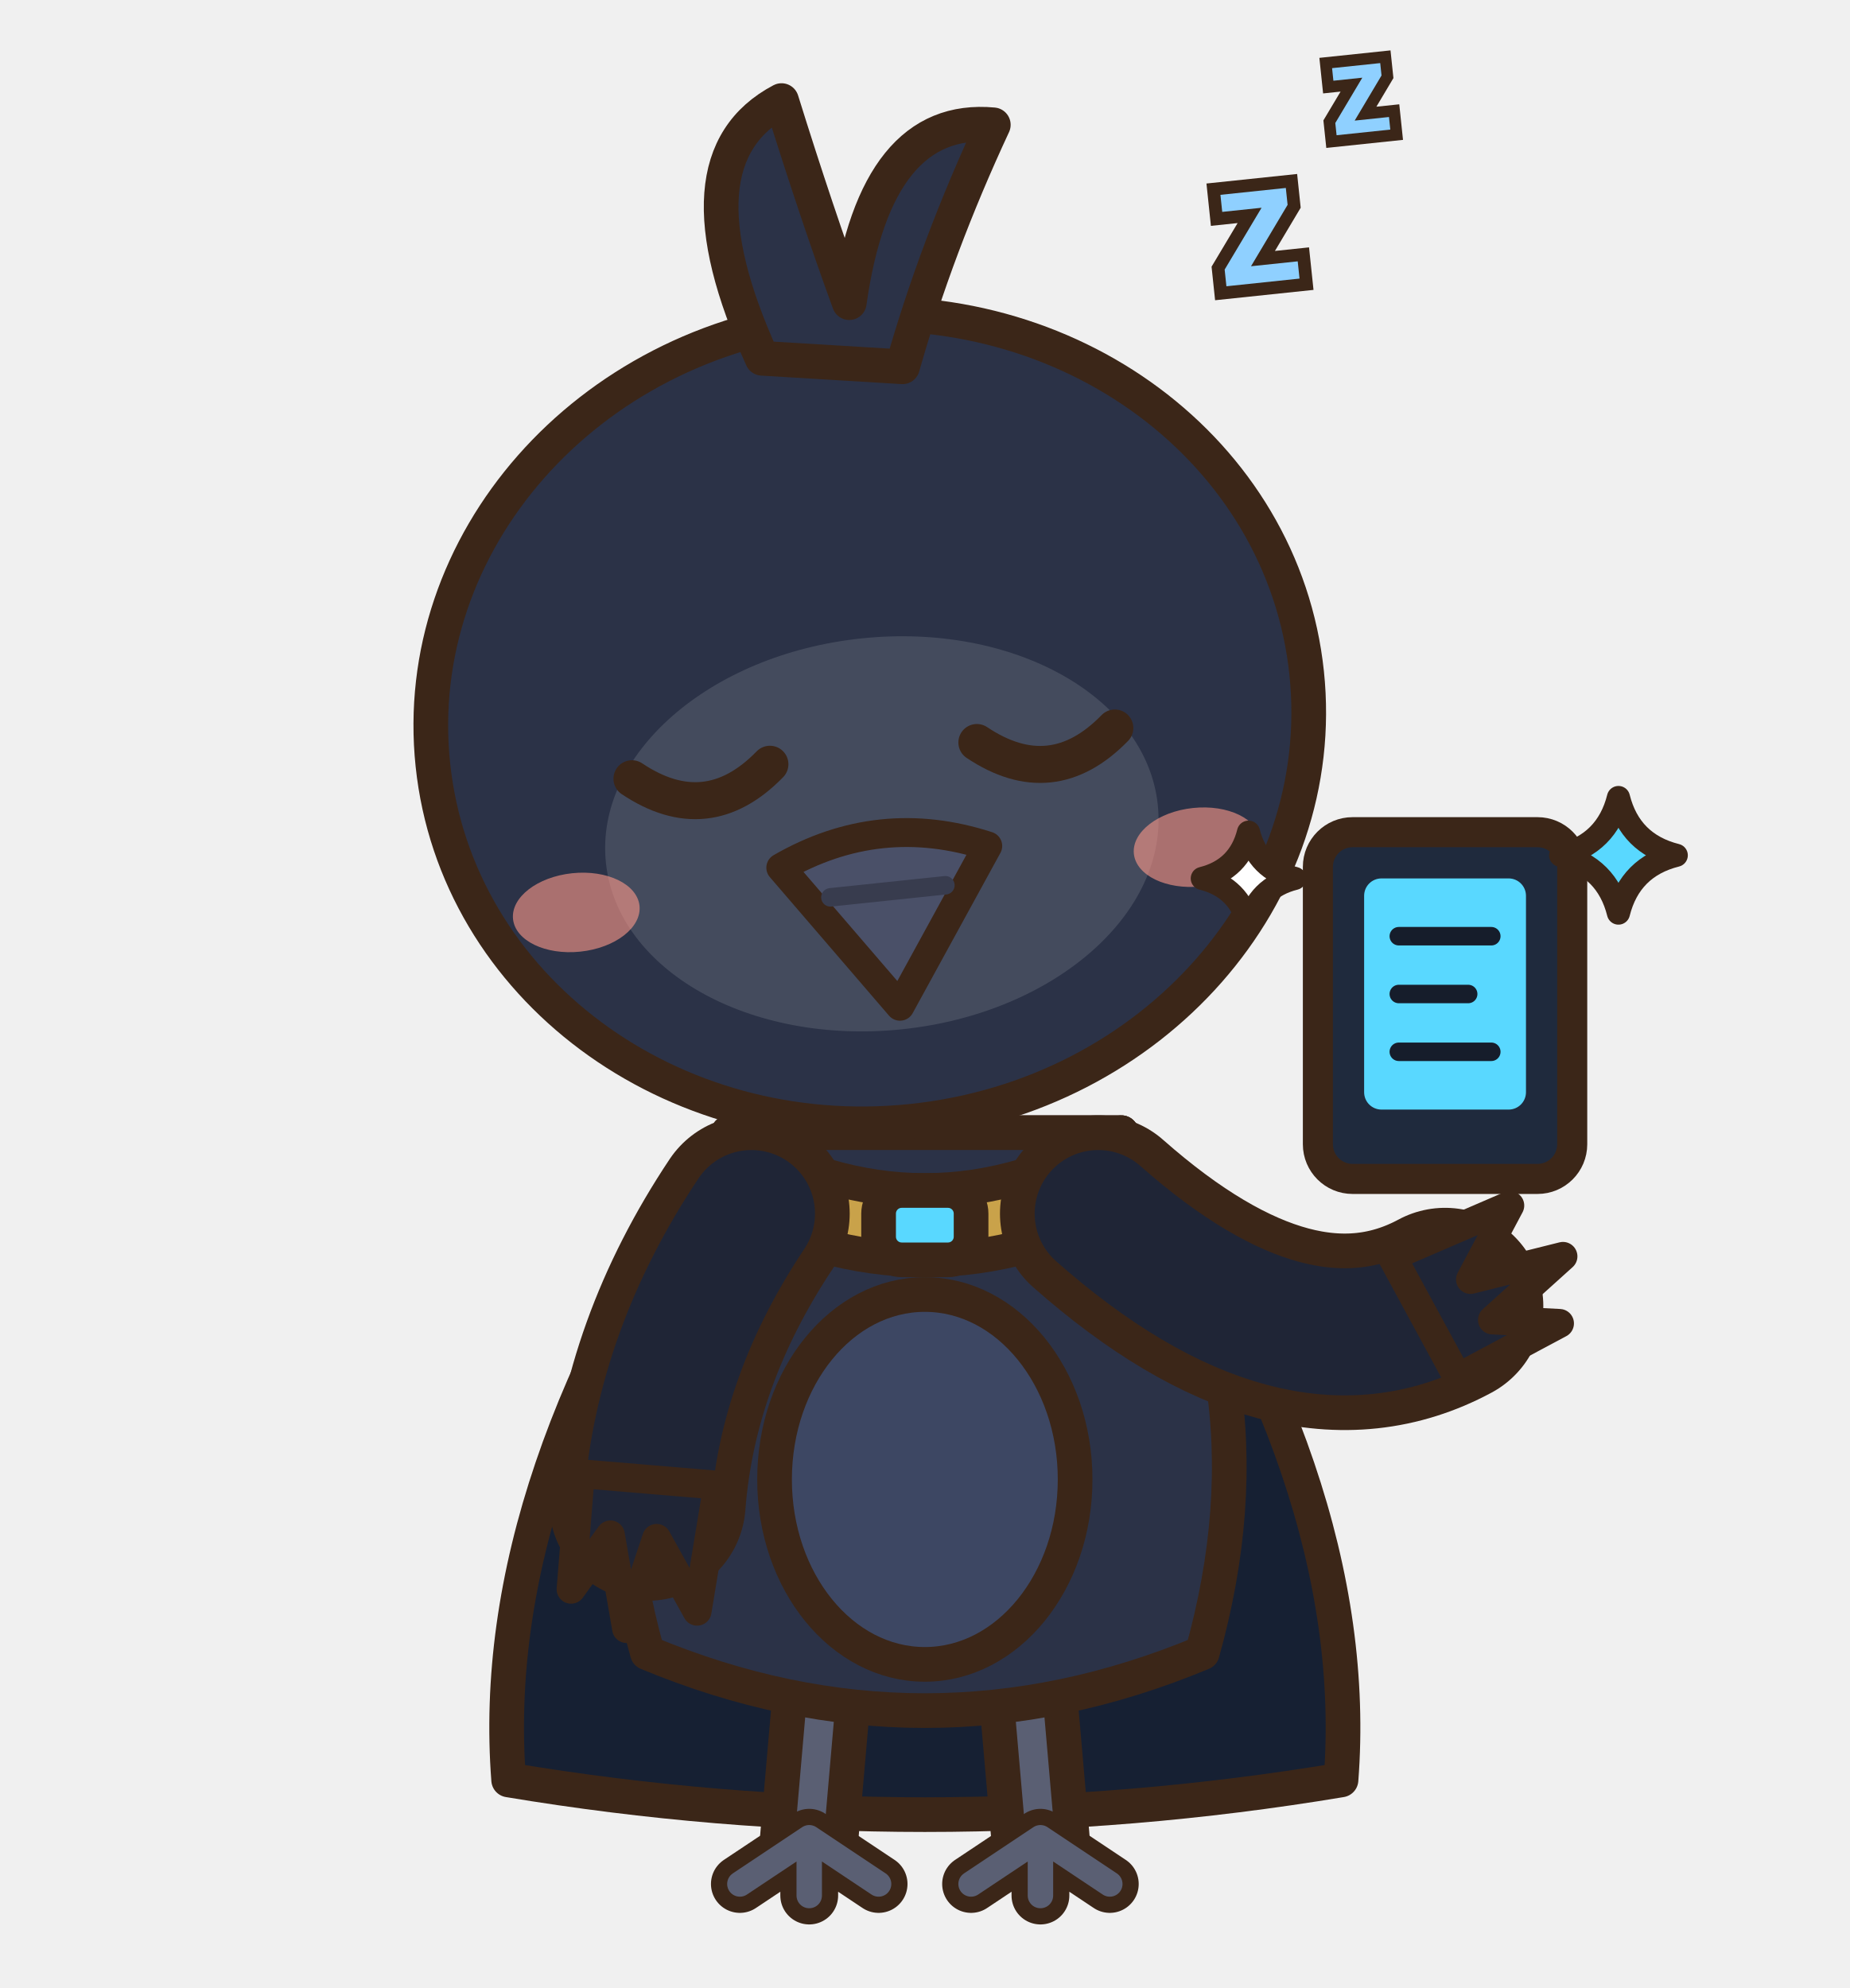
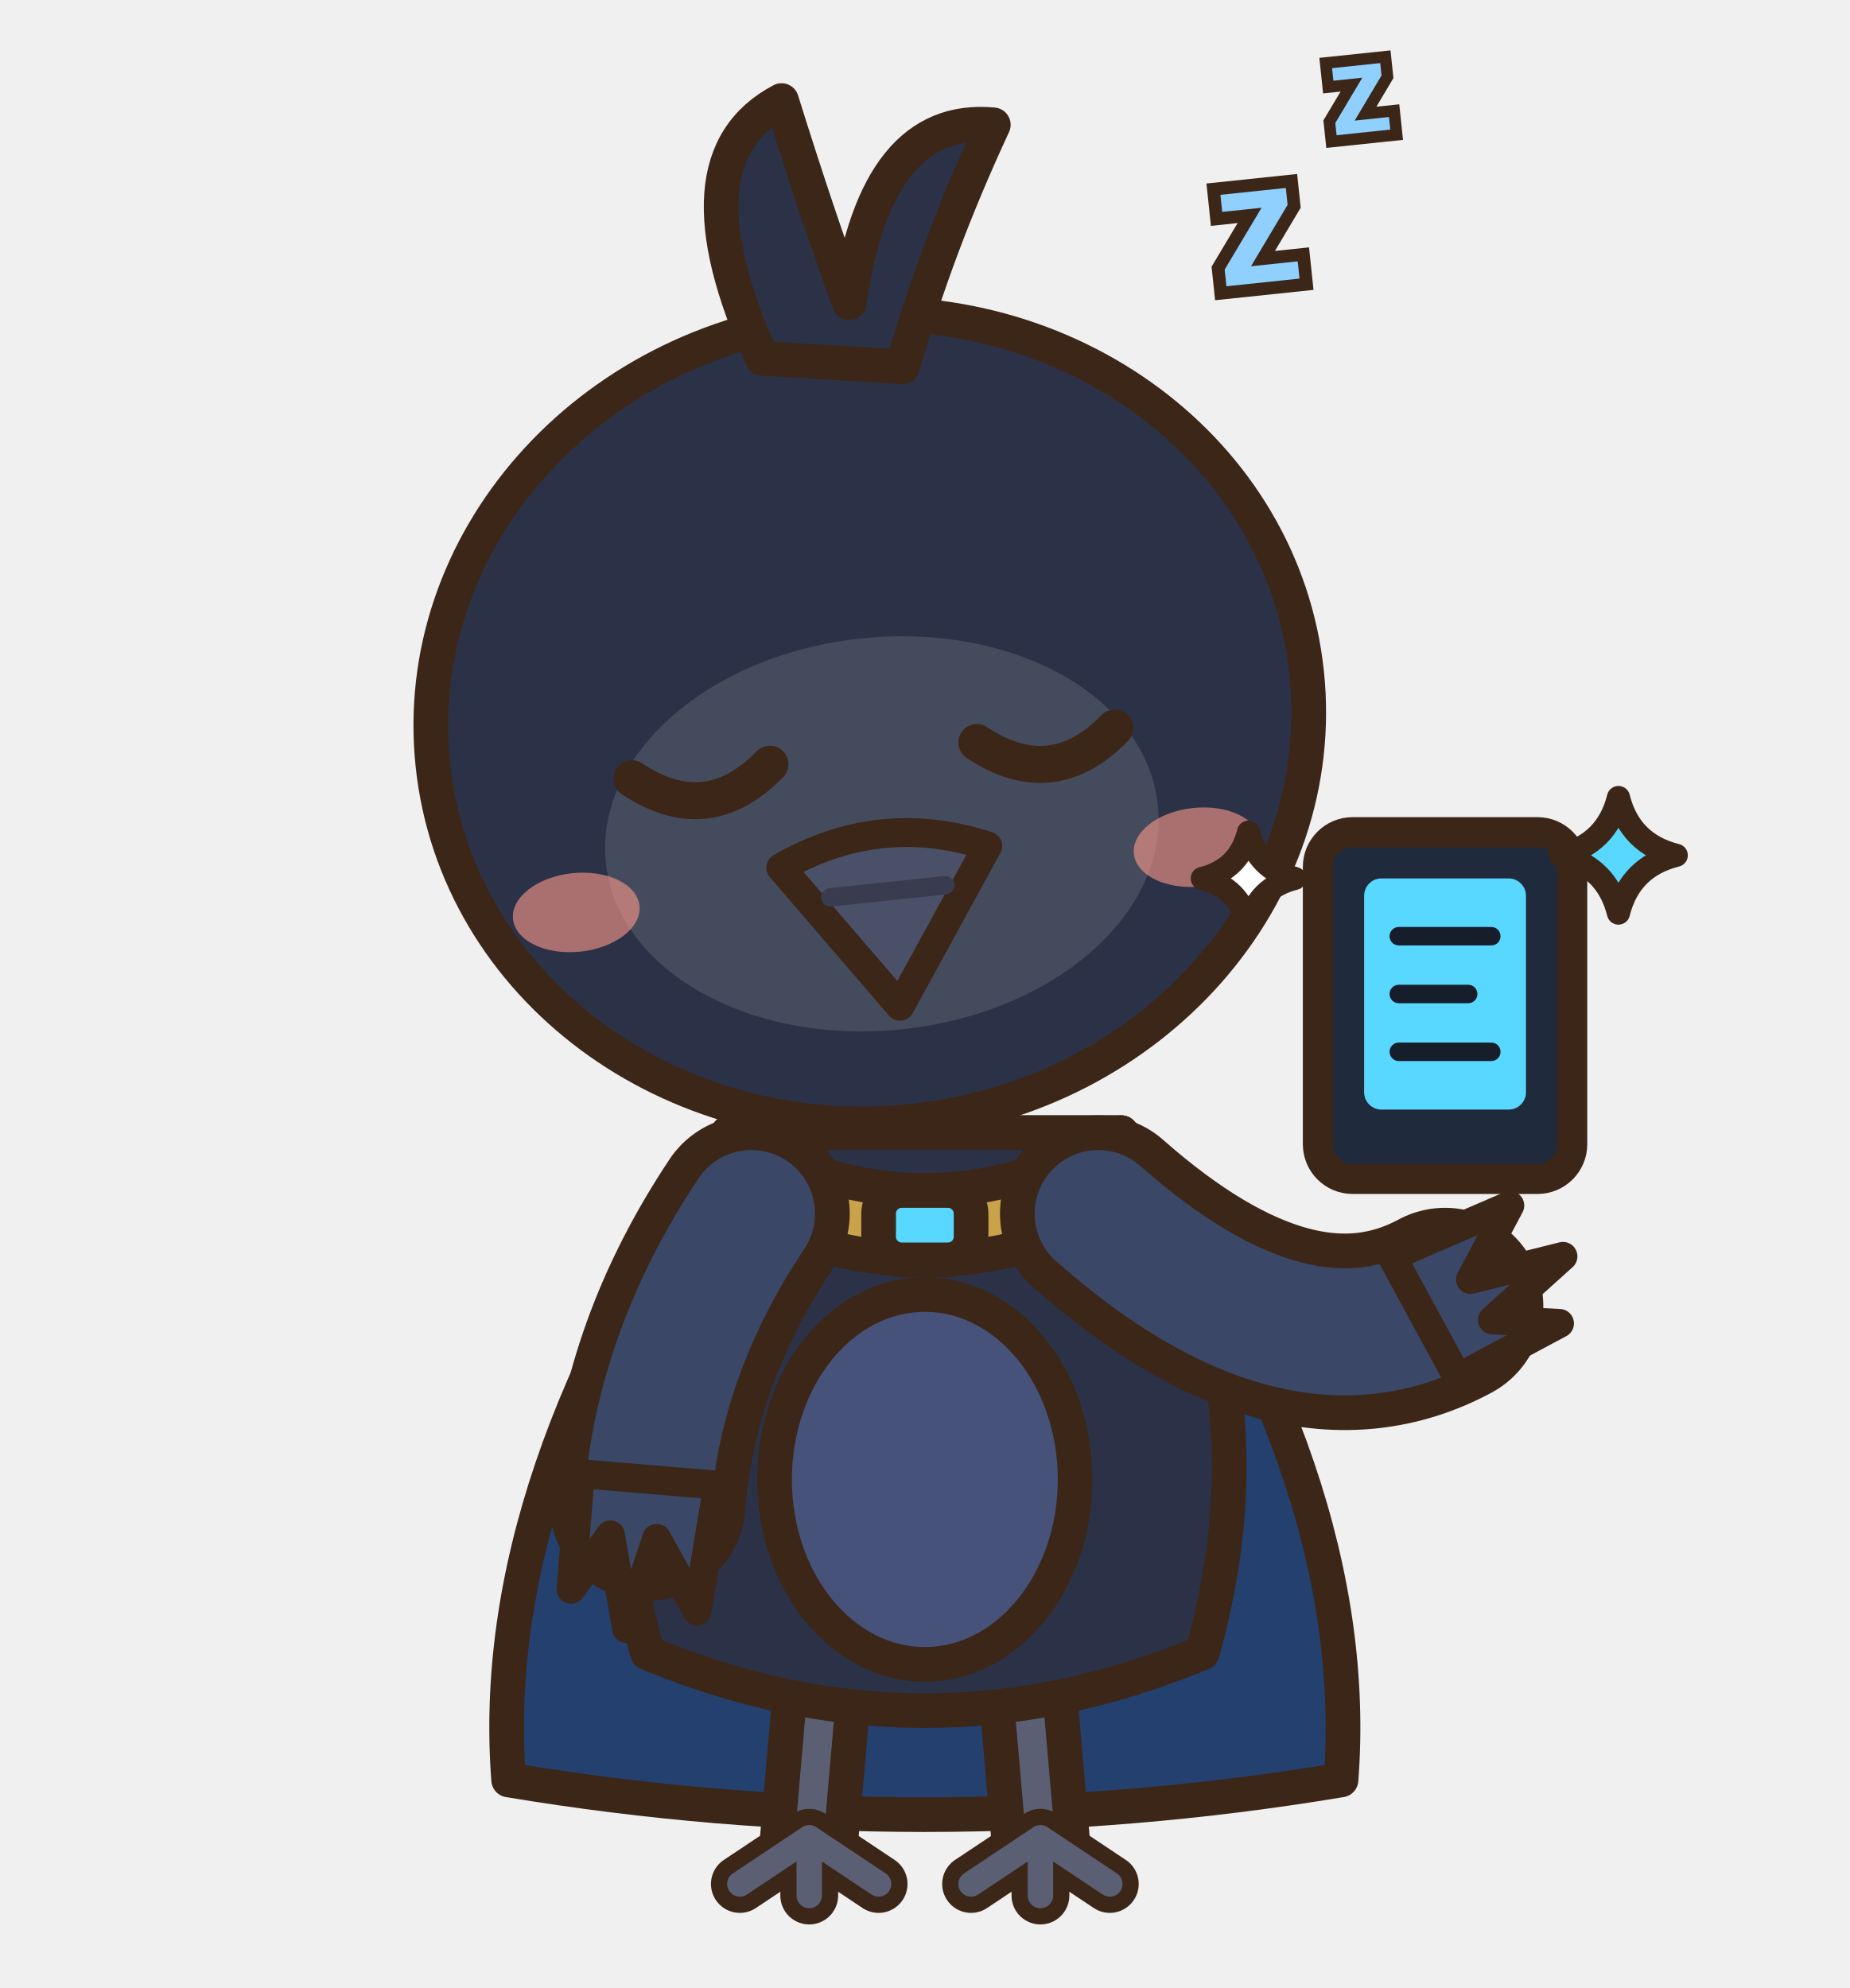
<svg xmlns="http://www.w3.org/2000/svg" viewBox="-80 -10 160 172" width="320" height="344">
  <g transform="translate(0 0)">
    <g transform="translate(-1 0) rotate(-6 0 88)">
      <g stroke="#3b2618" stroke-width="3" stroke-linejoin="round" stroke-linecap="round" />
    </g>
    <g stroke="#3b2618" stroke-width="3" stroke-linejoin="round" stroke-linecap="round">
-       <path d="M-17 88 Q-38 118 -36 144 Q0 150 36 144 Q38 118 17 88 Z" fill="#162033" />
+       <path d="M-17 88 Q-38 118 -36 144 Q0 150 36 144 Q38 118 17 88 Z" fill="#24406e" />
    </g>
    <g stroke="#3b2618" stroke-width="3" stroke-linejoin="round" stroke-linecap="round" />
    <path d="M-8 126 L-10 149" fill="none" stroke="#3b2618" stroke-width="8.5" stroke-linecap="round" stroke-linejoin="round" />
    <path d="M-8 126 L-10 149" fill="none" stroke="#5a5f73" stroke-width="2.5" stroke-linecap="round" stroke-linejoin="round" />
    <path d="M-10 149 l-6 4 M-10 149 l0 5 M-10 149 l6 4" fill="none" stroke="#3b2618" stroke-width="5" stroke-linecap="round" />
    <path d="M-10 149 l-6 4 M-10 149 l0 5 M-10 149 l6 4" fill="none" stroke="#5a5f73" stroke-width="2.2" stroke-linecap="round" />
    <path d="M8 126 L10 149" fill="none" stroke="#3b2618" stroke-width="8.5" stroke-linecap="round" stroke-linejoin="round" />
    <path d="M8 126 L10 149" fill="none" stroke="#5a5f73" stroke-width="2.5" stroke-linecap="round" stroke-linejoin="round" />
    <path d="M10 149 l-6 4 M10 149 l0 5 M10 149 l6 4" fill="none" stroke="#3b2618" stroke-width="5" stroke-linecap="round" />
    <path d="M10 149 l-6 4 M10 149 l0 5 M10 149 l6 4" fill="none" stroke="#5a5f73" stroke-width="2.2" stroke-linecap="round" />
    <g stroke="#3b2618" stroke-width="3" stroke-linejoin="round" stroke-linecap="round">
      <path d="M-17 88 Q-31 108 -24 133 Q0 143 24 133 Q31 108 17 88 Z" fill="#2b3247" />
-       <ellipse cx="0" cy="118" rx="13" ry="16" fill="#3d4763" />
+       <ellipse cx="0" cy="118" rx="13" ry="16" fill="#46527a" />
    </g>
    <g stroke="#3b2618" stroke-width="3" stroke-linejoin="round" stroke-linecap="round">
      <path d="M-17 88 Q0 98 17 88 L18 94 Q0 104 -18 94 Z" fill="#c9a24a" />
      <rect x="-4" y="93" width="8" height="6" rx="2" fill="#59d8ff" />
    </g>
    <path d="M-15 95 Q-23 107 -24 120" fill="none" stroke="#3b2618" stroke-width="17" stroke-linecap="round" stroke-linejoin="round" />
-     <path d="M-15 95 Q-23 107 -24 120" fill="none" stroke="#1f2536" stroke-width="11" stroke-linecap="round" stroke-linejoin="round" />
+     <path d="M-15 95 Q-23 107 -24 120" fill="none" stroke="#3a4766" stroke-width="11" stroke-linecap="round" stroke-linejoin="round" />
    <g stroke="#3b2618" stroke-width="2.5" stroke-linejoin="round" stroke-linecap="round">
-       <path d="M-17.9 118.5 L-19.7 129.4 L-23.2 123.1 L-25.8 130.9 L-27.2 122.8 L-30.6 127.5 L-29.8 117.5 Z" fill="#1f2536" />
+       <path d="M-17.9 118.5 L-19.7 129.4 L-23.2 123.1 L-25.8 130.9 L-27.2 122.8 L-30.6 127.5 L-29.8 117.5 Z" fill="#3a4766" />
    </g>
    <path d="M15 95 Q32 110 45 103" fill="none" stroke="#3b2618" stroke-width="17" stroke-linecap="round" stroke-linejoin="round" />
-     <path d="M15 95 Q32 110 45 103" fill="none" stroke="#1f2536" stroke-width="11" stroke-linecap="round" stroke-linejoin="round" />
+     <path d="M15 95 Q32 110 45 103" fill="none" stroke="#3a4766" stroke-width="11" stroke-linecap="round" stroke-linejoin="round" />
    <g stroke="#3b2618" stroke-width="2.5" stroke-linejoin="round" stroke-linecap="round">
-       <path d="M40.4 98.7 L50.6 94.3 L47.2 100.7 L55.2 98.7 L49.1 104.2 L54.9 104.5 L46.1 109.2 Z" fill="#1f2536" />
+       <path d="M40.4 98.7 L50.6 94.3 L47.2 100.7 L55.2 98.7 L49.1 104.2 L54.9 104.5 L46.1 109.2 Z" fill="#3a4766" />
    </g>
    <g transform="translate(45 86) rotate(0)">
      <g stroke="#3b2618" stroke-width="2.6" stroke-linejoin="round" stroke-linecap="round">
        <rect x="-11" y="-24" width="22" height="30" rx="3" fill="#1f2a3d" />
        <rect x="-7" y="-20" width="14" height="20" rx="1.5" fill="#59d8ff" stroke="none" />
        <path d="M-4 -15 L4 -15 M-4 -10 L2 -10 M-4 -5 L4 -5" stroke="#161d2b" stroke-width="1.6" />
      </g>
    </g>
    <g transform="translate(-1 0) rotate(-6 0 88)">
      <g stroke="#3b2618" stroke-width="3" stroke-linejoin="round" stroke-linecap="round">
        <ellipse cx="0" cy="52" rx="38" ry="35" fill="#2b3247" />
      </g>
      <ellipse cx="0" cy="62" rx="24" ry="17" fill="#444b5d" />
      <g stroke="#3b2618" stroke-width="3" stroke-linejoin="round" stroke-linecap="round" />
      <ellipse cx="-27" cy="66" rx="5.5" ry="3.41" fill="#ff9a8a" opacity="0.6" />
      <ellipse cx="27" cy="66" rx="5.5" ry="3.41" fill="#ff9a8a" opacity="0.6" />
      <path d="M-21 55 Q-15 60 -9 55" fill="none" stroke="#3b2618" stroke-width="3.2" stroke-linecap="round" />
      <path d="M9 55 Q15 60 21 55" fill="none" stroke="#3b2618" stroke-width="3.2" stroke-linecap="round" />
      <g stroke="#3b2618" stroke-width="2.5" stroke-linejoin="round" stroke-linecap="round">
        <path d="M-9 64 Q0 60 9 64 L0 77 Z" fill="#4a5068" />
      </g>
      <path d="M-5 67 L5 67" stroke="#383c4e" stroke-width="1.6" stroke-linecap="round" />
      <g stroke="#3b2618" stroke-width="3" stroke-linejoin="round" stroke-linecap="round">
        <path d="M-6 20 Q-12 2 -2 -2 Q0 8 2 16 Q6 0 16 2 Q10 12 6 22 Z" fill="#2b3247" />
      </g>
      <text x="34" y="18" font-family="Arial Rounded MT Bold, Arial, sans-serif" font-weight="900" font-size="15" fill="#8fd0ff" stroke="#3b2618" stroke-width="2.2" paint-order="stroke">z</text>
      <text x="45" y="6" font-family="Arial Rounded MT Bold, Arial, sans-serif" font-weight="900" font-size="11" fill="#8fd0ff" stroke="#3b2618" stroke-width="2" paint-order="stroke">z</text>
    </g>
    <path d="M60 59 Q61 63 65 64 Q61 65 60 69 Q59 65 55 64 Q59 63 60 59 Z" fill="#59d8ff" stroke="#3b2618" stroke-width="2" stroke-linejoin="round" />
    <path d="M28 62 Q28.8 65.2 32 66 Q28.8 66.8 28 70 Q27.2 66.8 24 66 Q27.2 65.2 28 62 Z" fill="#fff" stroke="#3b2618" stroke-width="2" stroke-linejoin="round" />
  </g>
</svg>
